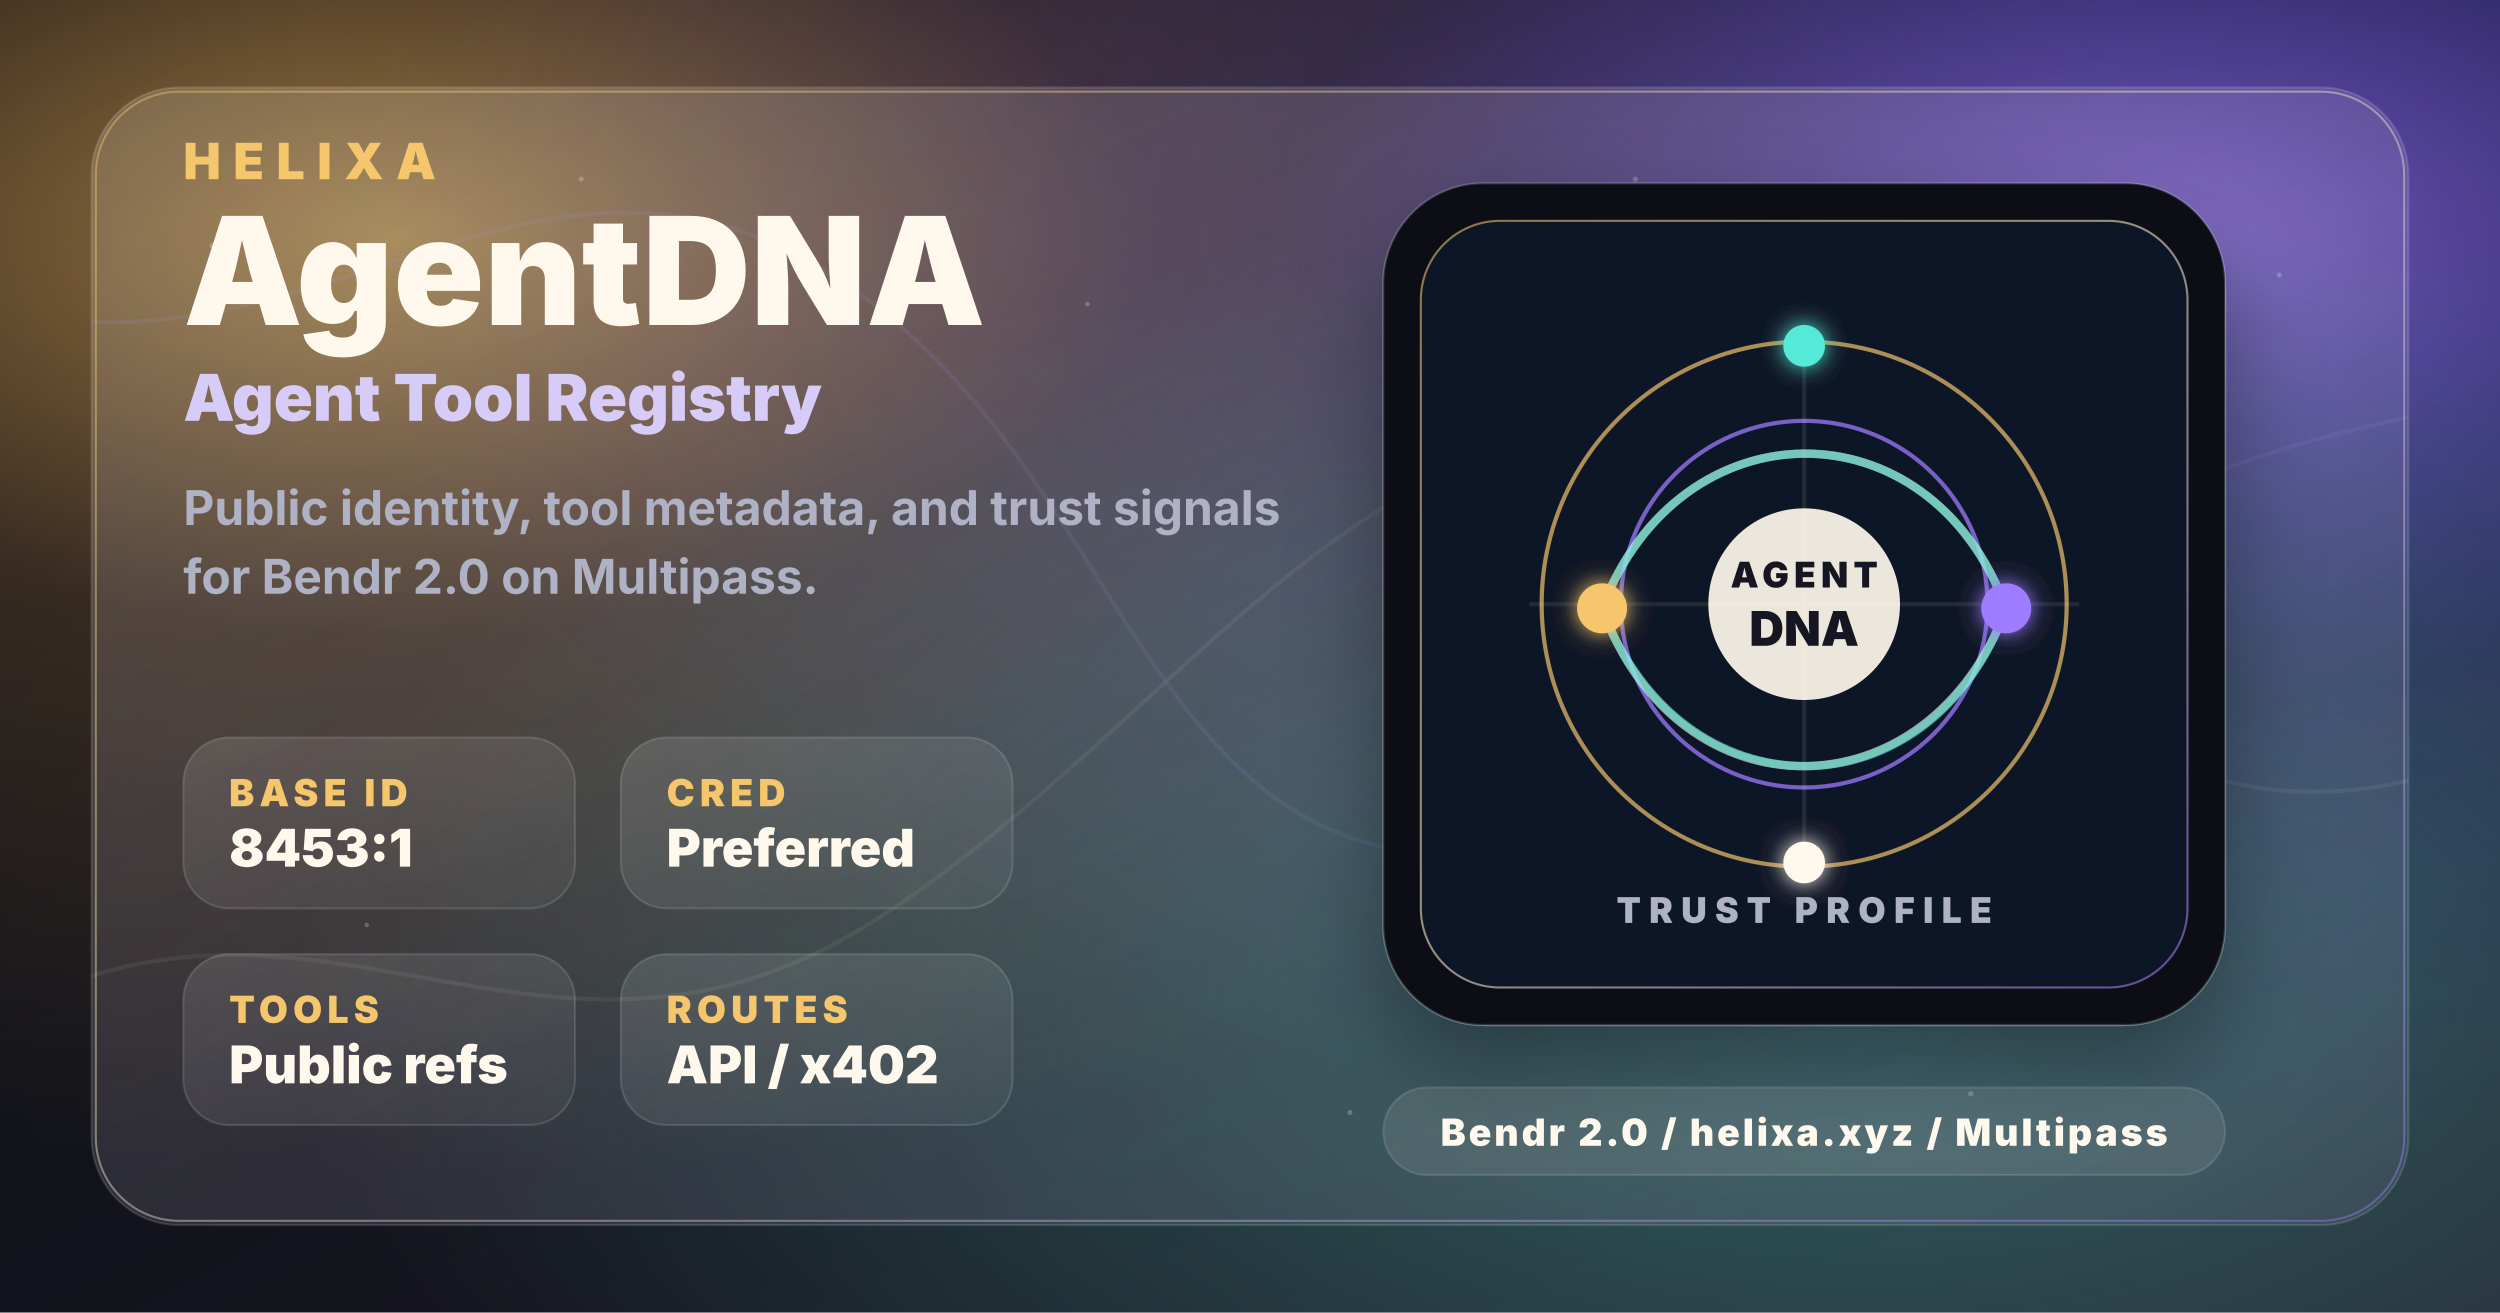
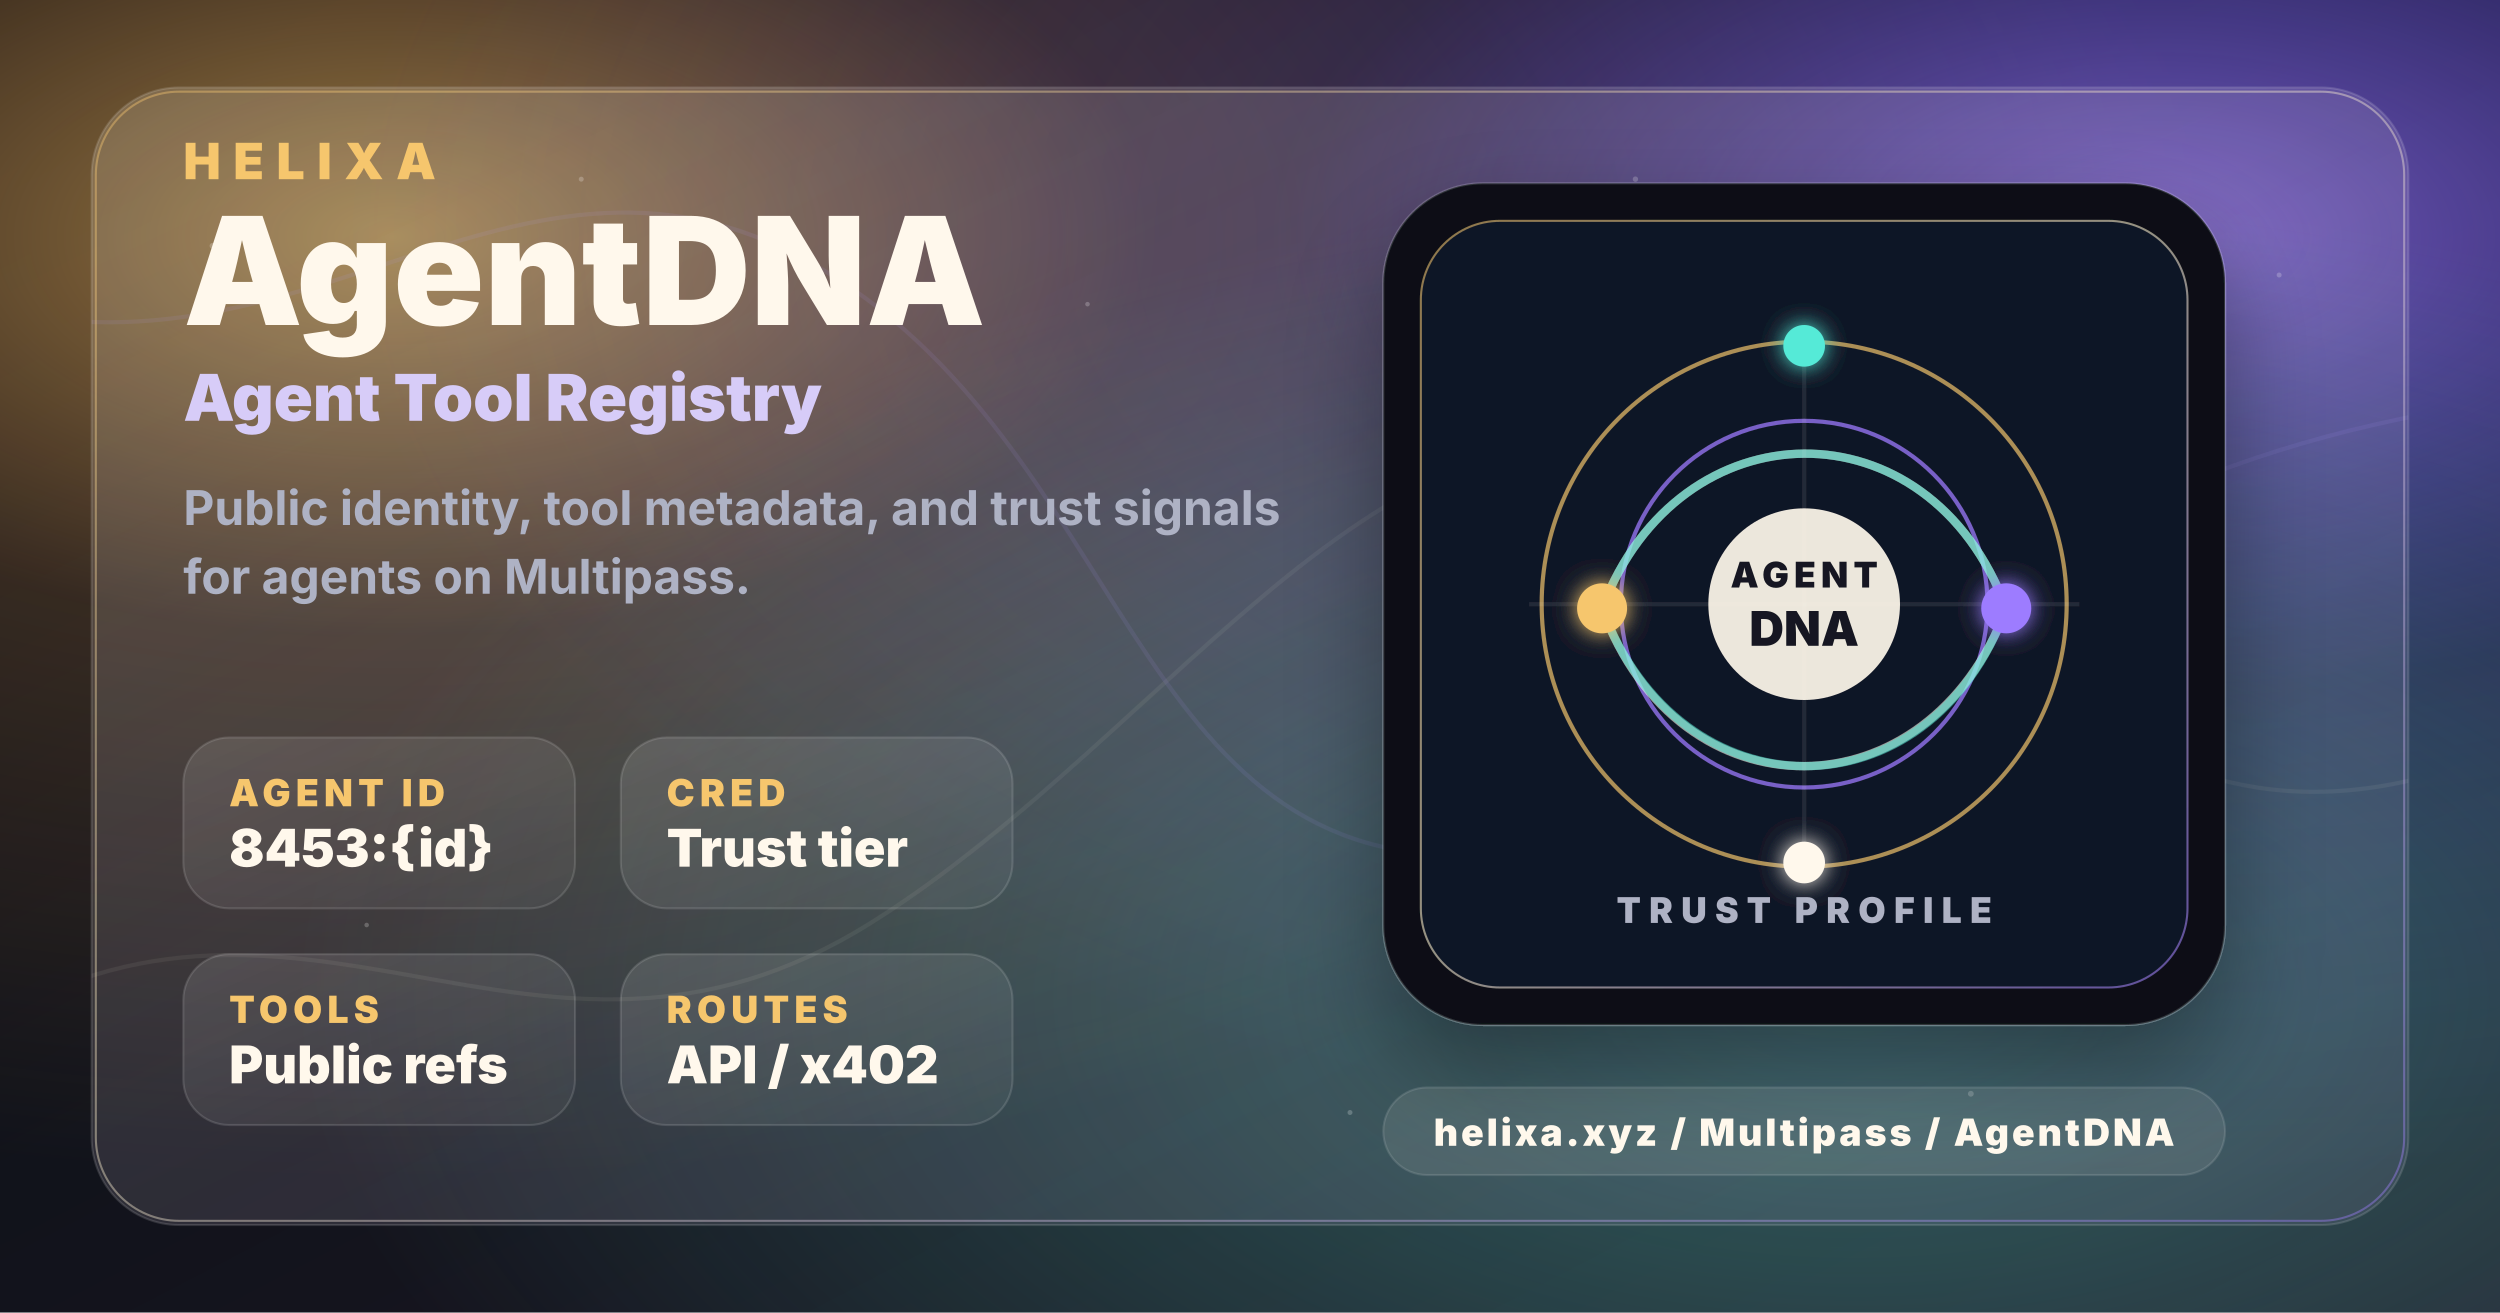
- <svg xmlns="http://www.w3.org/2000/svg" width="1200" height="630" viewBox="0 0 1200 630" role="img" aria-label="Helixa AgentDNA OpenSea feature image for Bendr 2.0">
+ <svg xmlns="http://www.w3.org/2000/svg" width="1200" height="630" viewBox="0 0 1200 630" role="img" aria-label="Helixa AgentDNA OpenSea feature image">
  <defs>
    <linearGradient id="bg" x1="0" y1="0" x2="1" y2="1">
      <stop offset="0" stop-color="#07080c" />
      <stop offset="0.46" stop-color="#11131b" />
      <stop offset="1" stop-color="#211727" />
    </linearGradient>
    <radialGradient id="goldGlow" cx="0.16" cy="0.18" r="0.72">
      <stop offset="0" stop-color="#f3c064" stop-opacity="0.62" />
      <stop offset="0.42" stop-color="#f3a95c" stop-opacity="0.18" />
      <stop offset="1" stop-color="#f3a95c" stop-opacity="0" />
    </radialGradient>
    <radialGradient id="violetGlow" cx="0.86" cy="0.18" r="0.72">
      <stop offset="0" stop-color="#9d7bff" stop-opacity="0.72" />
      <stop offset="0.48" stop-color="#624cff" stop-opacity="0.18" />
      <stop offset="1" stop-color="#624cff" stop-opacity="0" />
    </radialGradient>
    <radialGradient id="cyanGlow" cx="0.74" cy="0.76" r="0.62">
      <stop offset="0" stop-color="#58e7d0" stop-opacity="0.36" />
      <stop offset="1" stop-color="#58e7d0" stop-opacity="0" />
    </radialGradient>
    <linearGradient id="panel" x1="0" y1="0" x2="1" y2="1">
      <stop offset="0" stop-color="#fff7e8" stop-opacity="0.16" />
      <stop offset="1" stop-color="#d8c5ff" stop-opacity="0.09" />
    </linearGradient>
    <linearGradient id="stroke" x1="0" y1="0" x2="1" y2="1">
      <stop offset="0" stop-color="#f4c46c" />
      <stop offset="0.48" stop-color="#fff4d2" />
      <stop offset="1" stop-color="#9d7bff" />
    </linearGradient>
    <linearGradient id="chip" x1="0" y1="0" x2="1" y2="1">
      <stop offset="0" stop-color="#ffffff" stop-opacity="0.12" />
      <stop offset="1" stop-color="#ffffff" stop-opacity="0.04" />
    </linearGradient>
    <filter id="softShadow" x="-20%" y="-20%" width="140%" height="140%">
      <feDropShadow dx="0" dy="22" stdDeviation="24" flood-color="#000000" flood-opacity="0.38" />
    </filter>
    <filter id="nodeGlow" x="-80%" y="-80%" width="260%" height="260%">
      <feGaussianBlur stdDeviation="5" result="blur" />
      <feMerge>
        <feMergeNode in="blur" />
        <feMergeNode in="SourceGraphic" />
      </feMerge>
    </filter>
    <clipPath id="rounded">
      <rect x="44" y="42" width="1112" height="546" rx="42" />
    </clipPath>
  </defs>
  <rect width="1200" height="630" fill="url(#bg)" />
  <rect width="1200" height="630" fill="url(#goldGlow)" />
  <rect width="1200" height="630" fill="url(#violetGlow)" />
  <rect width="1200" height="630" fill="url(#cyanGlow)" />
  <g clip-path="url(#rounded)" opacity="0.54">
    <path d="M-20 500 C142 390 255 545 418 443 C566 350 667 168 822 219 C956 263 1016 460 1236 344" fill="none" stroke="#fff6d7" stroke-opacity="0.12" stroke-width="2" />
    <path d="M-40 136 C135 208 241 43 389 126 C543 213 541 421 713 410 C870 400 930 211 1248 188" fill="none" stroke="#a990ff" stroke-opacity="0.18" stroke-width="2" />
    <g fill="#ffffff" opacity="0.42">
      <circle cx="102" cy="118" r="1.4" />
      <circle cx="176" cy="444" r="1.1" />
      <circle cx="279" cy="86" r="1.2" />
      <circle cx="390" cy="514" r="1.4" />
      <circle cx="522" cy="146" r="1.1" />
      <circle cx="648" cy="534" r="1.2" />
      <circle cx="785" cy="86" r="1.3" />
      <circle cx="946" cy="525" r="1.4" />
      <circle cx="1094" cy="132" r="1.2" />
    </g>
  </g>
  <rect x="44" y="42" width="1112" height="546" rx="42" fill="url(#panel)" stroke="#ffffff" stroke-opacity="0.14" />
  <rect x="46" y="44" width="1108" height="542" rx="40" fill="none" stroke="url(#stroke)" stroke-opacity="0.42" />
  <g font-family="Inter, Arial, Helvetica, sans-serif">
    <g transform="translate(88 86)">
      <text x="0" y="0" font-size="24" font-weight="900" letter-spacing="6" fill="#f6c66d">HELIXA</text>
      <text x="0" y="70" font-size="72" font-weight="950" fill="#fff8ec">AgentDNA</text>
      <text x="0" y="116" font-size="31" font-weight="850" fill="#d7ccf8">Agent Tool Registry</text>
      <text x="0" y="166" font-size="23" font-weight="650" fill="#aeb2c4">Public identity, tool metadata, and trust signals</text>
-       <text x="0" y="199" font-size="23" font-weight="650" fill="#aeb2c4">for Bendr 2.0 on Multipass.</text>
+       <text x="0" y="199" font-size="23" font-weight="650" fill="#aeb2c4">for agents on Multipass.</text>
    </g>
    <g transform="translate(88 354)">
      <rect x="0" y="0" width="188" height="82" rx="22" fill="url(#chip)" stroke="#ffffff" stroke-opacity="0.13" />
-       <text x="22" y="33" font-size="18" font-weight="850" letter-spacing="2.5" fill="#f6c66d">BASE ID</text>
-       <text x="22" y="62" font-size="25" font-weight="950" fill="#fff8ec">8453:1</text>
+       <text x="22" y="33" font-size="18" font-weight="850" letter-spacing="2.5" fill="#f6c66d">AGENT ID</text>
+       <text x="22" y="62" font-size="25" font-weight="950" fill="#fff8ec">8453:{id}</text>
      <rect x="210" y="0" width="188" height="82" rx="22" fill="url(#chip)" stroke="#ffffff" stroke-opacity="0.13" />
      <text x="232" y="33" font-size="18" font-weight="850" letter-spacing="2.5" fill="#f6c66d">CRED</text>
-       <text x="232" y="62" font-size="25" font-weight="950" fill="#fff8ec">Preferred</text>
+       <text x="232" y="62" font-size="25" font-weight="950" fill="#fff8ec">Trust tier</text>
      <rect x="0" y="104" width="188" height="82" rx="22" fill="url(#chip)" stroke="#ffffff" stroke-opacity="0.13" />
      <text x="22" y="137" font-size="18" font-weight="850" letter-spacing="2.5" fill="#f6c66d">TOOLS</text>
      <text x="22" y="166" font-size="25" font-weight="950" fill="#fff8ec">Public refs</text>
      <rect x="210" y="104" width="188" height="82" rx="22" fill="url(#chip)" stroke="#ffffff" stroke-opacity="0.13" />
      <text x="232" y="137" font-size="18" font-weight="850" letter-spacing="2.5" fill="#f6c66d">ROUTES</text>
      <text x="232" y="166" font-size="25" font-weight="950" fill="#fff8ec">API / x402</text>
    </g>
    <g transform="translate(664 88)" filter="url(#softShadow)">
      <rect x="0" y="0" width="404" height="404" rx="48" fill="#0c0f16" stroke="#ffffff" stroke-opacity="0.16" />
      <rect x="18" y="18" width="368" height="368" rx="38" fill="#111827" stroke="url(#stroke)" stroke-opacity="0.56" />
      <circle cx="202" cy="202" r="126" fill="none" stroke="#f6c66d" stroke-width="2" stroke-opacity="0.68" />
      <circle cx="202" cy="202" r="88" fill="none" stroke="#9d7bff" stroke-width="2" stroke-opacity="0.74" />
      <path d="M105 204 C142 106 262 104 299 204 C262 304 142 306 105 204 Z" fill="none" stroke="#fff8ec" stroke-opacity="0.58" stroke-width="4" />
      <path d="M105 204 C142 304 262 306 299 204 C262 104 142 106 105 204 Z" fill="none" stroke="#55ead7" stroke-opacity="0.55" stroke-width="4" />
      <line x1="202" y1="70" x2="202" y2="334" stroke="#ffffff" stroke-opacity="0.08" stroke-width="2" />
      <line x1="70" y1="202" x2="334" y2="202" stroke="#ffffff" stroke-opacity="0.08" stroke-width="2" />
      <circle cx="202" cy="202" r="46" fill="#fff8ec" fill-opacity="0.92" />
      <text x="202" y="194" text-anchor="middle" font-size="17" font-weight="950" letter-spacing="2.5" fill="#161821">AGENT</text>
      <text x="202" y="222" text-anchor="middle" font-size="23" font-weight="950" fill="#161821">DNA</text>
      <circle cx="105" cy="204" r="12" fill="#f6c66d" filter="url(#nodeGlow)" />
      <circle cx="299" cy="204" r="12" fill="#9d7bff" filter="url(#nodeGlow)" />
      <circle cx="202" cy="78" r="10" fill="#55ead7" filter="url(#nodeGlow)" />
      <circle cx="202" cy="326" r="10" fill="#fff8ec" filter="url(#nodeGlow)" />
      <text x="202" y="355" text-anchor="middle" font-size="17" font-weight="900" letter-spacing="4" fill="#aeb2c4">TRUST PROFILE</text>
    </g>
    <g transform="translate(664 522)">
      <rect x="0" y="0" width="404" height="42" rx="21" fill="#fff8ec" fill-opacity="0.1" stroke="#ffffff" stroke-opacity="0.12" />
-       <text x="202" y="28" text-anchor="middle" font-size="18" font-weight="850" letter-spacing="1.4" fill="#fff8ec">Bendr 2.0 / helixa.xyz / Multipass</text>
+       <text x="202" y="28" text-anchor="middle" font-size="18" font-weight="850" letter-spacing="1.4" fill="#fff8ec">helixa.xyz / Multipass / AgentDNA</text>
    </g>
  </g>
</svg>
